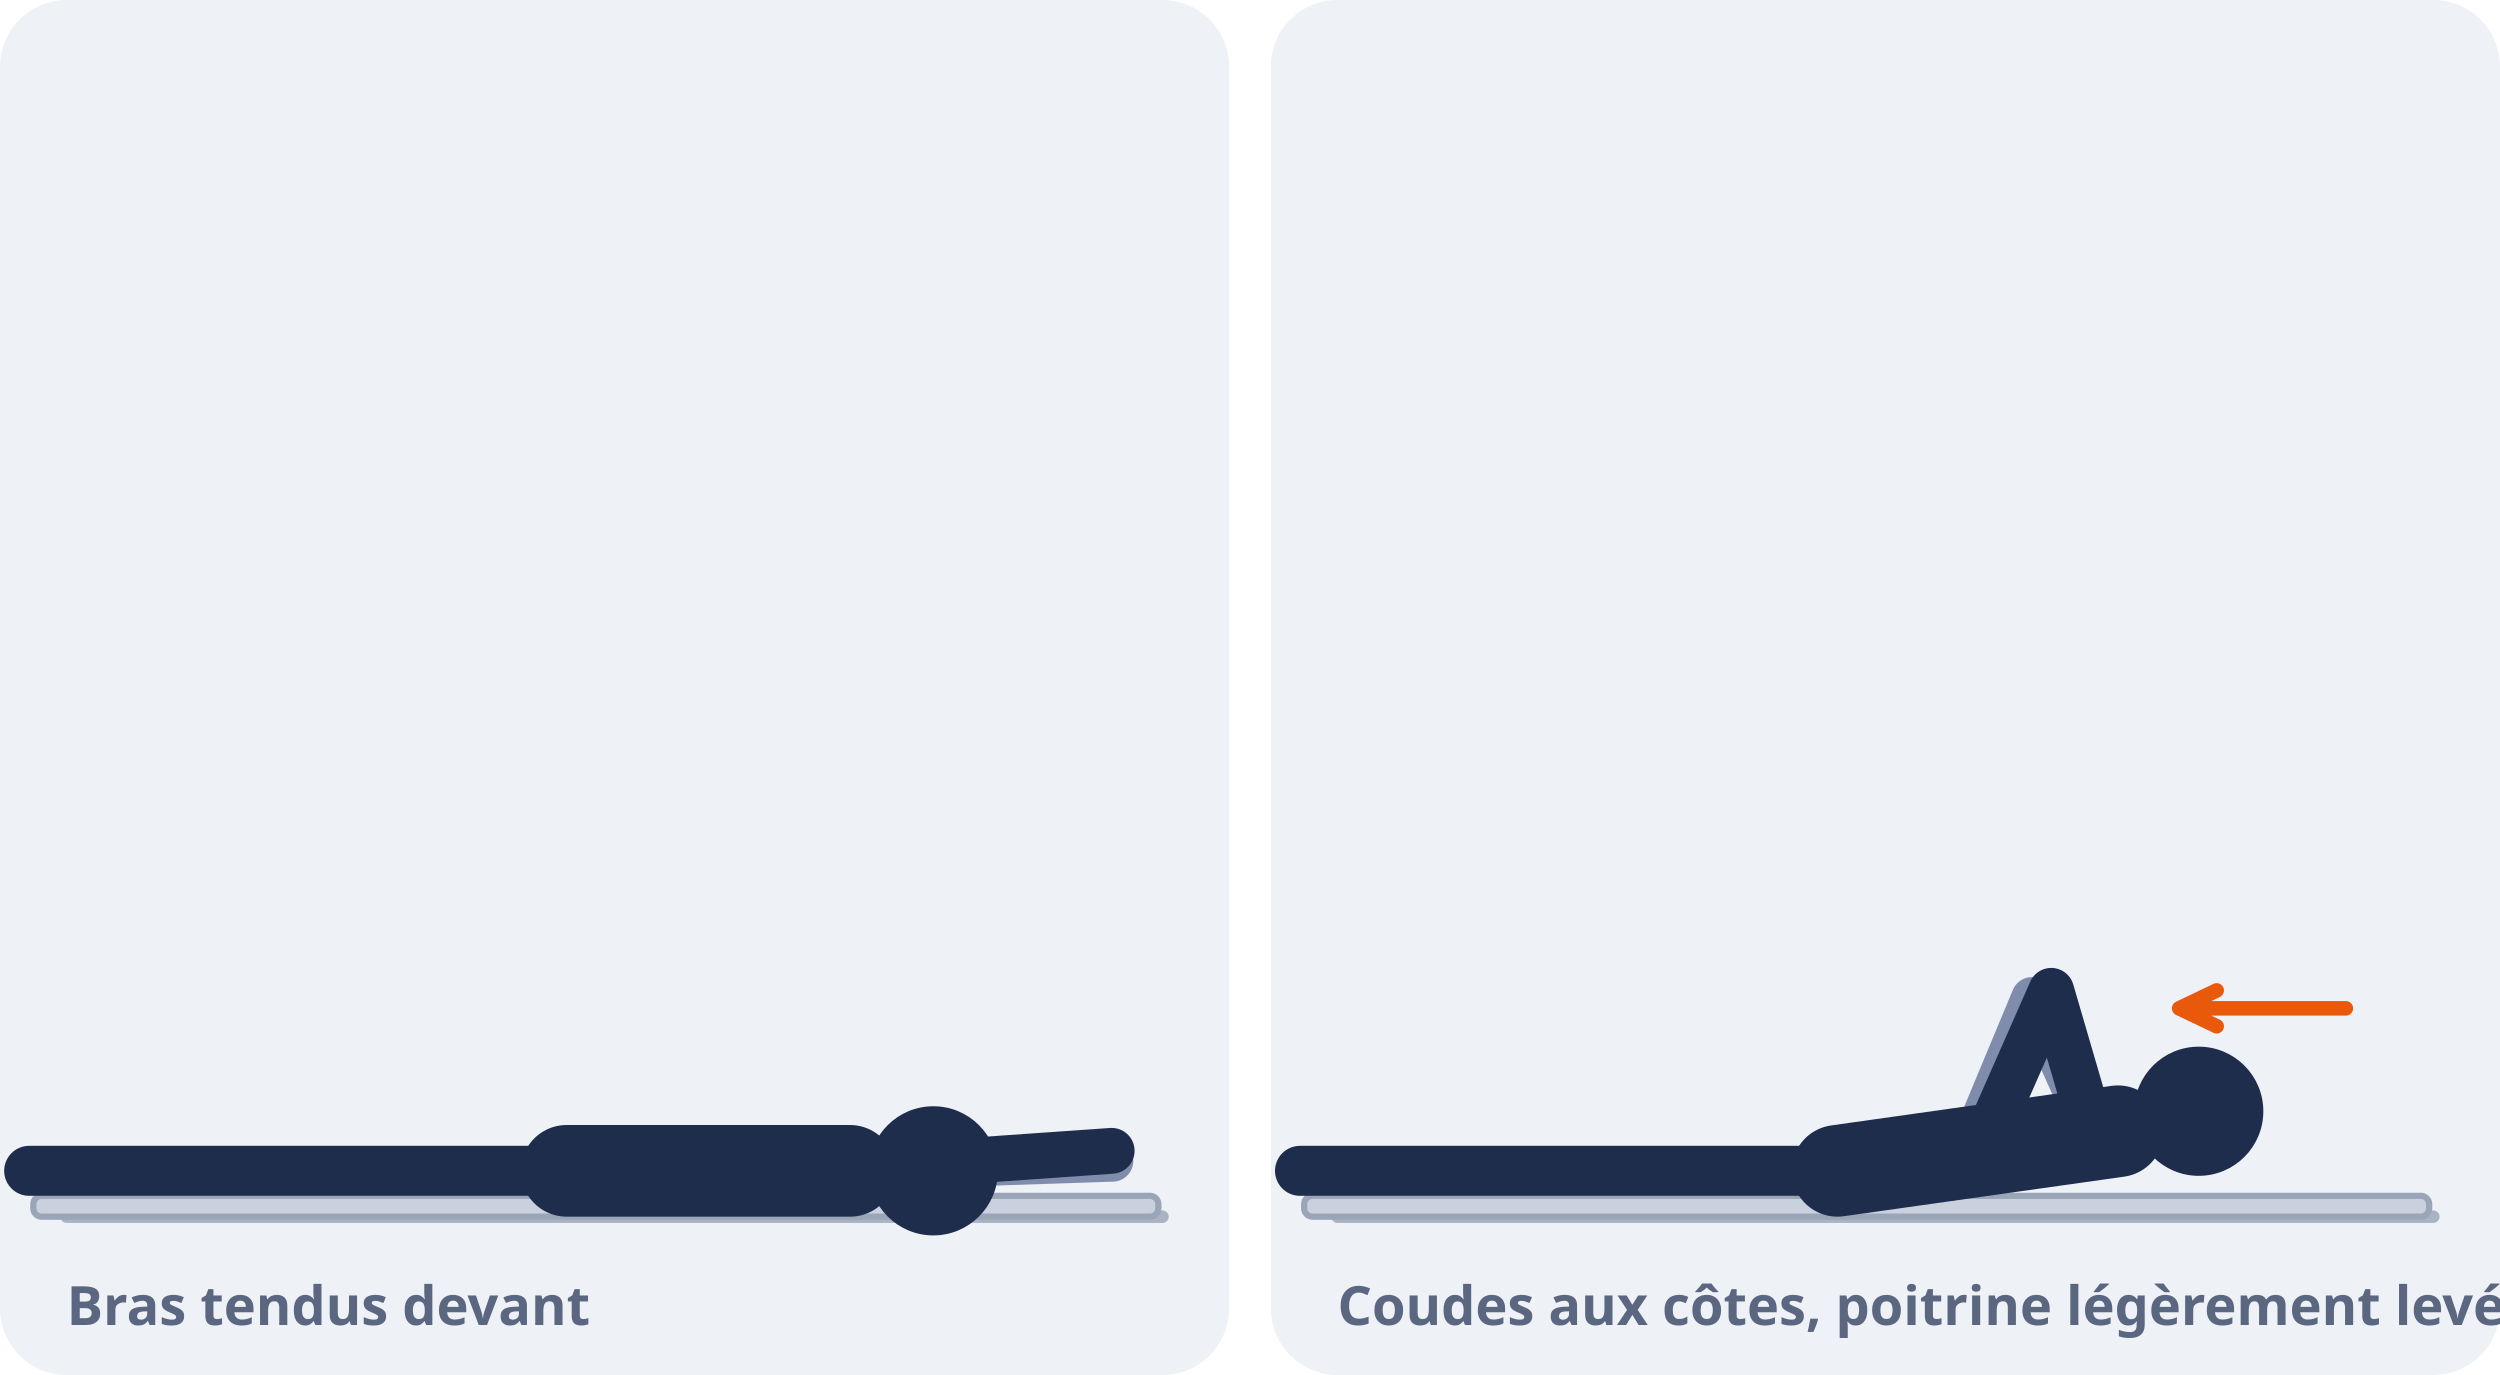
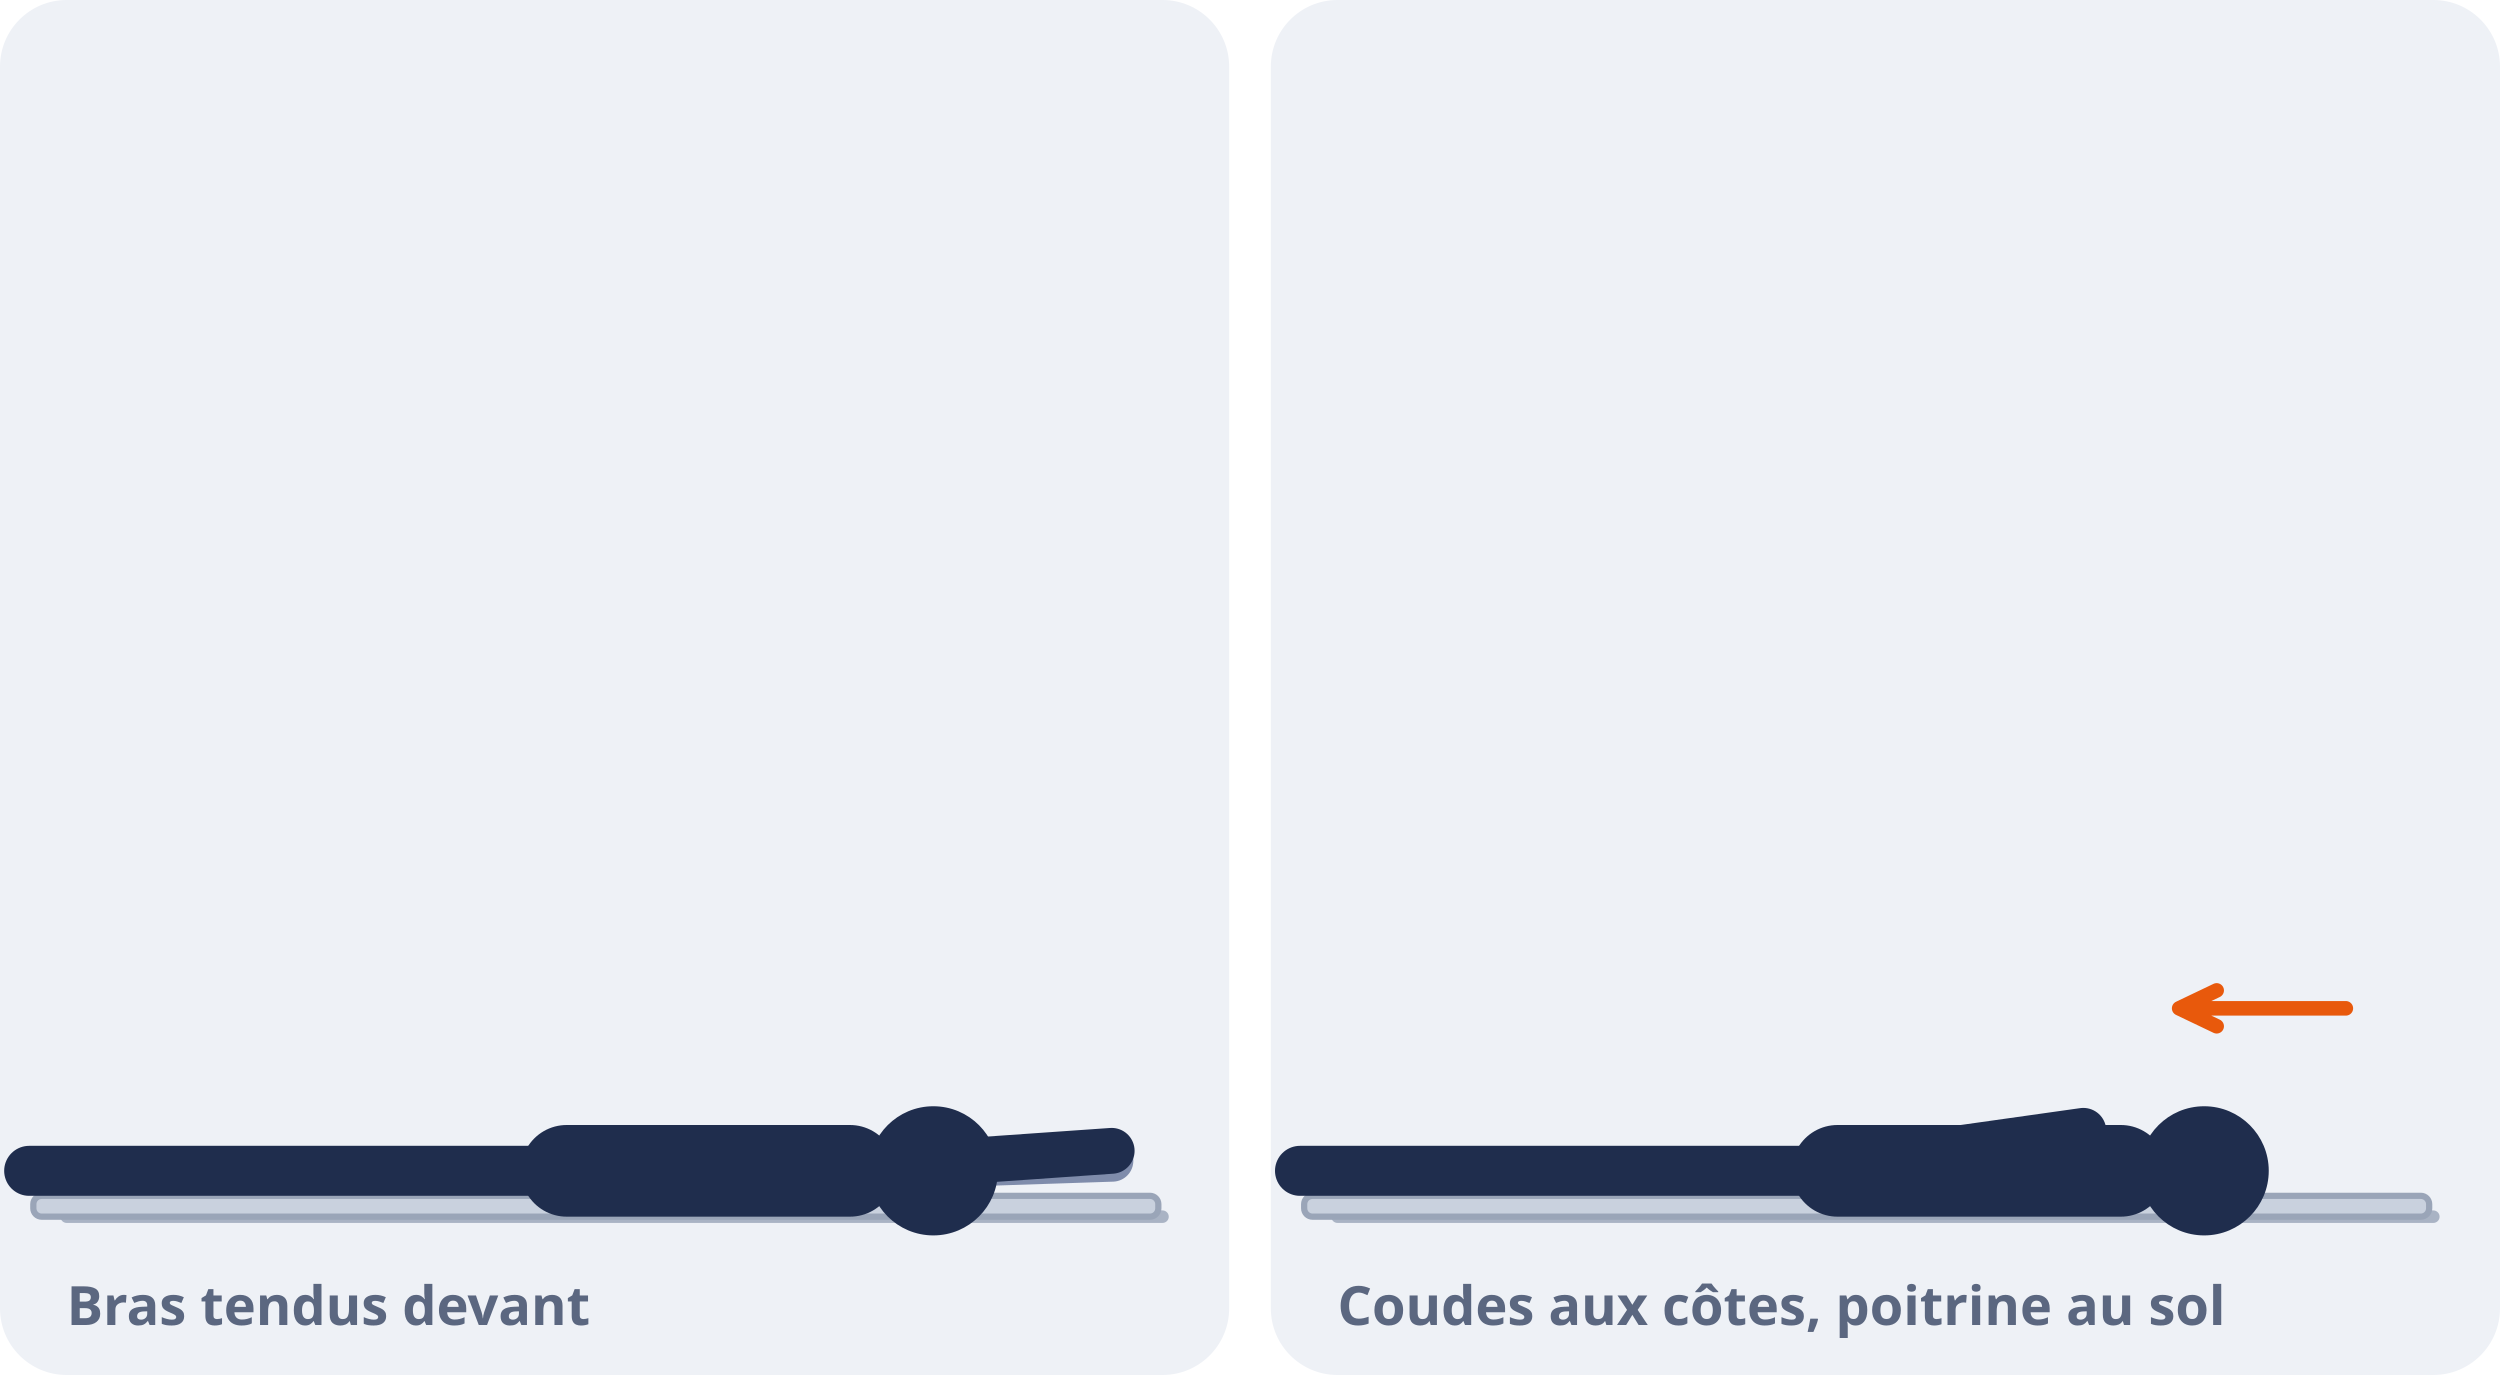
<svg xmlns="http://www.w3.org/2000/svg" viewBox="0 0 600 330" role="img" aria-labelledby="t">
  <style>.bg{fill:#eef1f6}.gr{stroke:#a9b3c4;stroke-width:3;stroke-linecap:round}.bn{stroke:#1f2d4d;fill:none;stroke-linecap:round;stroke-linejoin:round}.bf{stroke:#7f8cab;fill:none;stroke-linecap:round;stroke-linejoin:round}.bh{fill:#1f2d4d}.pr{fill:#c9d1de;stroke:#9aa5b8;stroke-width:1.5}.wb{fill:#dbe1ec}.prl{stroke:#9aa5b8;fill:none;stroke-linecap:round}.ac{stroke:#e8590c;fill:#e8590c;stroke-linecap:round}polyline.ac{fill:none}.arw{stroke:#e8590c;stroke-width:3.5;fill:none;stroke-linecap:round;stroke-linejoin:round}.arc{stroke:#e8590c;stroke-width:3;fill:none;stroke-dasharray:6 5}.tw{stroke:#e0a93c;fill:none;stroke-linecap:round;stroke-linejoin:round}.db{stroke:#4a5568}.dbi{stroke:#8793a8}.bag{fill:#3b7a57;stroke:#285a3f;stroke-width:1.5}.bagp{fill:#2f6849}.lbl{font:600 13px system-ui,sans-serif;fill:#5b6780}@media (prefers-color-scheme:dark){.bg{fill:#1b2233}.gr{stroke:#4a5670}.bn{stroke:#e8edf7}.bf{stroke:#8a97b5}.bh{fill:#e8edf7}.pr{fill:#2d3750;stroke:#4a5670}.wb{fill:#252e44}.prl{stroke:#56637f}.ac{stroke:#ff8a3d;fill:#ff8a3d}.arw,.arc{stroke:#ff8a3d}.tw{stroke:#d9b56a}.db{stroke:#b5bfd3}.dbi{stroke:#7b87a0}.lbl{fill:#9fb0cf}}</style>
  <rect class="bg" x="0" y="0" width="295" height="330" rx="16" />
  <line class="gr" x1="16" y1="292" x2="279" y2="292" />
  <rect class="pr" x="8" y="287" width="270" height="5" rx="2" />
  <polyline class="bf" stroke-width="10" points="198,281 234,279.7 267,278.6" />
  <polyline class="bf" stroke-width="11" points="136,281 81,281 29,281 7,281" />
  <polyline class="bn" stroke-width="22" points="136,281 204,281" />
  <polyline class="bn" stroke-width="12" points="136,281 81,281 29,281 7,281" />
  <polyline class="bn" stroke-width="11" points="198,281 233.9,278.5 266.8,276.2" />
  <circle class="bn bh" cx="224" cy="281" r="15" />
  <text class="lbl" x="16" y="318">Bras tendus devant</text>
  <rect class="bg" x="305" y="0" width="295" height="330" rx="16" />
  <line class="gr" x1="321" y1="292" x2="584" y2="292" />
  <rect class="pr" x="313" y="287" width="270" height="5" rx="2" />
-   <polyline class="bf" stroke-width="10" points="502.4,272.4 487.7,239.5 475,270" />
+   <polyline class="bf" stroke-width="10" points="503,281 467.2,277.2 500,273.8" />
  <polyline class="bf" stroke-width="11" points="441,281 386,281 334,281 312,281" />
-   <polyline class="bn" stroke-width="22" points="441,281 508.3,271.5" />
+   <polyline class="bn" stroke-width="22" points="441,281 509,281" />
  <polyline class="bn" stroke-width="12" points="441,281 386,281 334,281 312,281" />
-   <polyline class="bn" stroke-width="11" points="502.4,272.4 492.3,237.8 479,268" />
-   <circle class="bn bh" cx="527.7" cy="266.7" r="15" />
+   <polyline class="bn" stroke-width="11" points="503,281 467.4,276 500,271.4" />
+   <circle class="bn bh" cx="529" cy="281" r="15" />
  <path class="arw" d="M563,242 L523,242 M532,237.7 L523,242 L532,246.3" />
-   <text class="lbl" x="321" y="318">Coudes aux côtes, poitrine légèrement levée</text>
+   <text class="lbl" x="321" y="318">Coudes aux côtes, poitrine au sol</text>
</svg>
